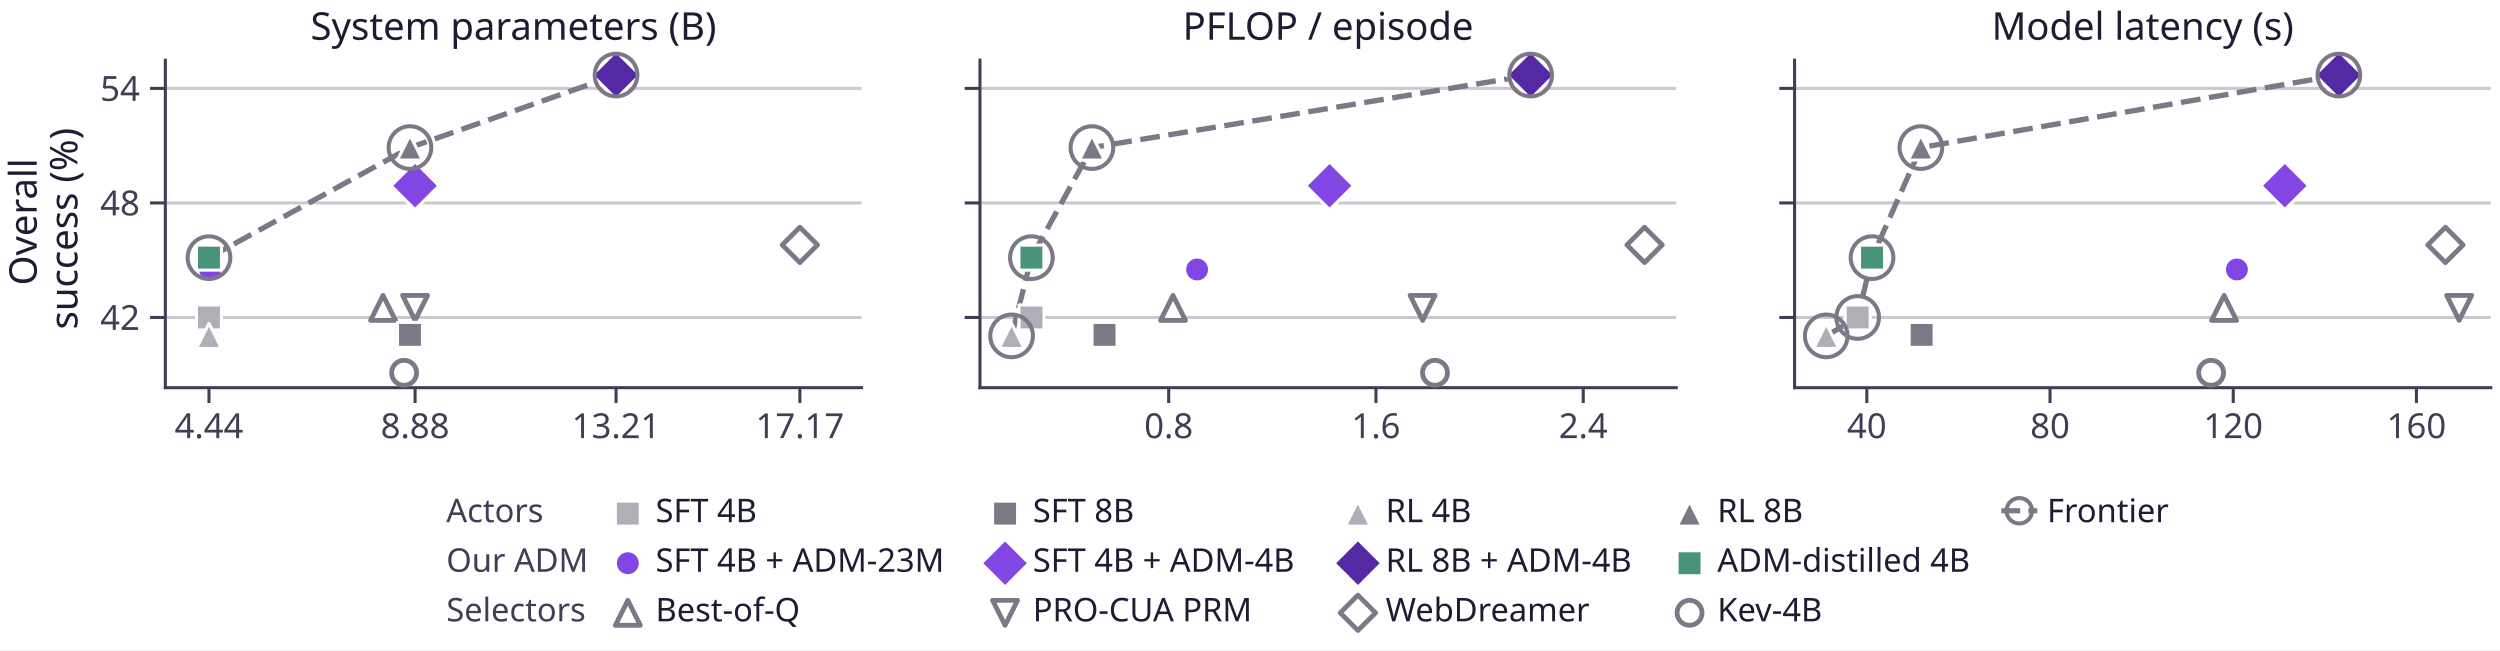
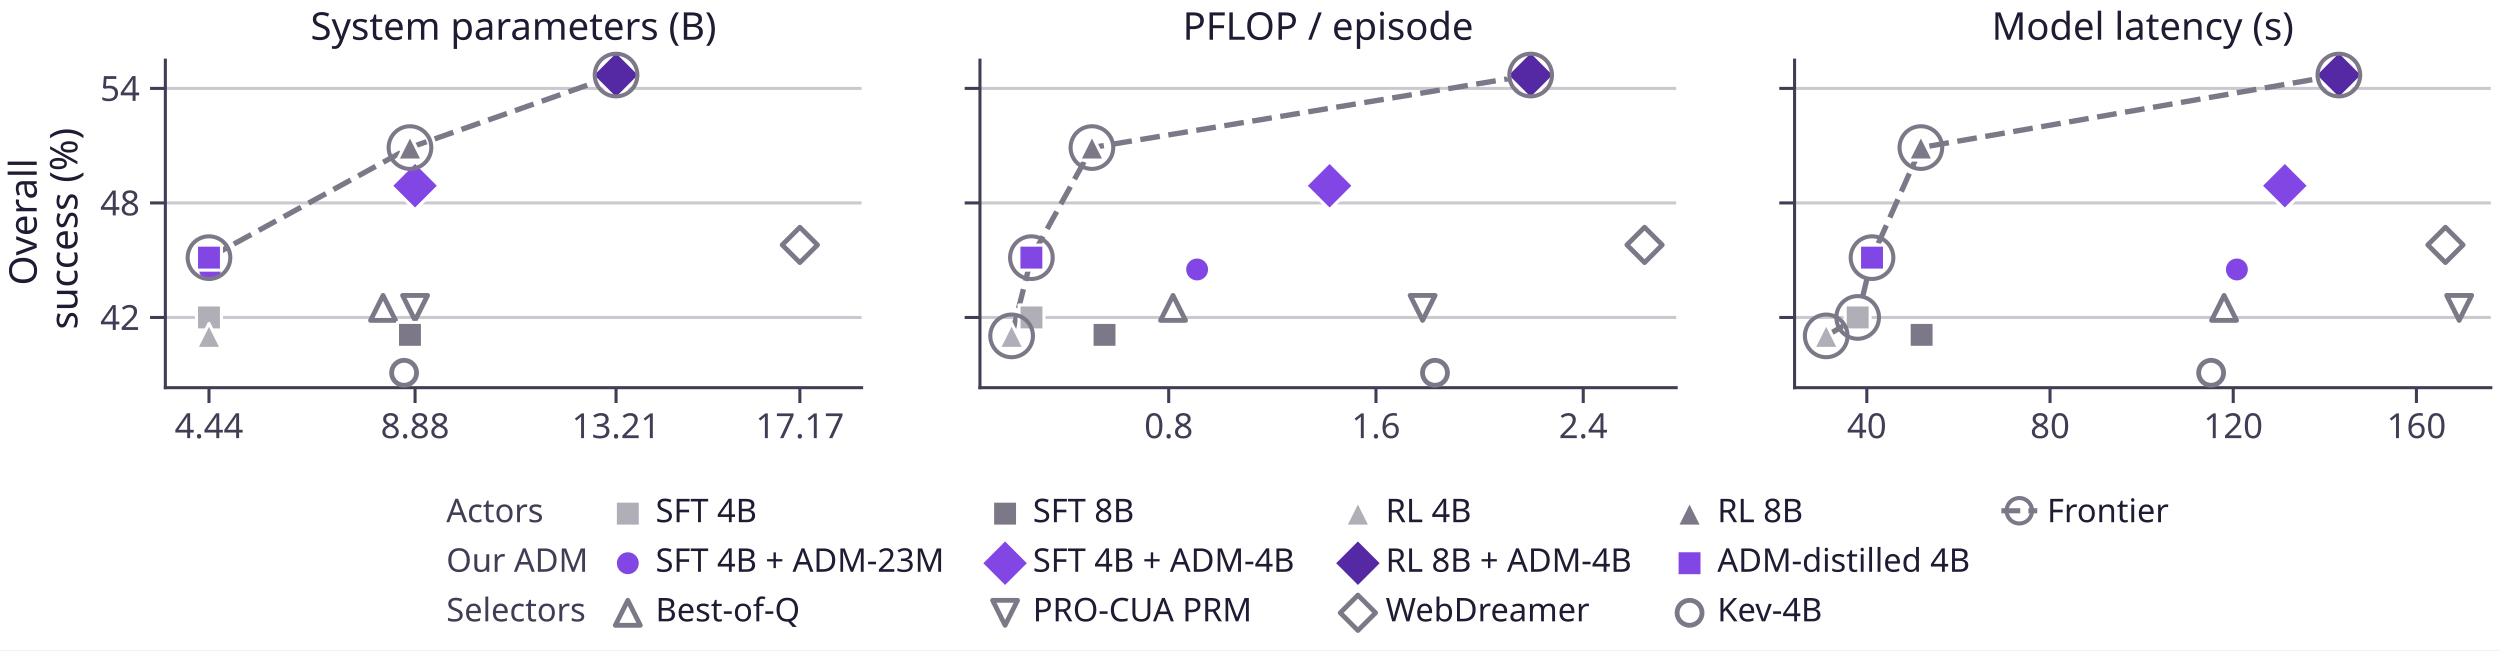
<svg xmlns="http://www.w3.org/2000/svg" xmlns:xlink="http://www.w3.org/1999/xlink" width="490.352pt" height="127.518pt" viewBox="0 0 490.352 127.518" version="1.1">
  <defs>
    <style type="text/css">*{stroke-linejoin: round; stroke-linecap: butt}</style>
  </defs>
  <g id="figure_1">
    <g id="patch_1">
      <path d="M 0 127.518 L 490.352 127.518 L 490.352 0 L 0 0 z " style="fill: #ffffff" />
    </g>
    <g id="axes_1">
      <g id="patch_2">
        <path d="M 32.432 76.04 L 168.995 76.04 L 168.995 11.8 L 32.432 11.8 z " style="fill: #ffffff" />
      </g>
      <g id="matplotlib.axis_1">
        <g id="xtick_1">
          <g id="line2d_1">
            <defs>
-               <path id="m928542aac1" d="M 0 0 L 0 3 " style="stroke: #423c54; stroke-width: 0.6" />
+               <path id="md5bf18d322" d="M 0 0 L 0 3 " style="stroke: #423c54; stroke-width: 0.6" />
            </defs>
            <g>
-               <use xlink:href="#m928542aac1" x="40.99" y="76.04" style="fill: #423c54; stroke: #423c54; stroke-width: 0.6" />
+               <use xlink:href="#md5bf18d322" x="40.99" y="76.04" style="fill: #423c54; stroke: #423c54; stroke-width: 0.6" />
            </g>
          </g>
          <g id="text_1">
            <text style="fill: #423c54; font: 6.8px 'Albert Sans'; text-anchor: middle" x="40.99" y="85.936" transform="rotate(-0 40.98975 85.936)">4.44</text>
          </g>
        </g>
        <g id="xtick_2">
          <g id="line2d_2">
            <g>
-               <use xlink:href="#m928542aac1" x="81.412" y="76.04" style="fill: #423c54; stroke: #423c54; stroke-width: 0.6" />
+               <use xlink:href="#md5bf18d322" x="81.412" y="76.04" style="fill: #423c54; stroke: #423c54; stroke-width: 0.6" />
            </g>
          </g>
          <g id="text_2">
            <text style="fill: #423c54; font: 6.8px 'Albert Sans'; text-anchor: middle" x="81.412" y="85.936" transform="rotate(-0 81.41236 85.936)">8.88</text>
          </g>
        </g>
        <g id="xtick_3">
          <g id="line2d_3">
            <g>
-               <use xlink:href="#m928542aac1" x="120.834" y="76.04" style="fill: #423c54; stroke: #423c54; stroke-width: 0.6" />
+               <use xlink:href="#md5bf18d322" x="120.834" y="76.04" style="fill: #423c54; stroke: #423c54; stroke-width: 0.6" />
            </g>
          </g>
          <g id="text_3">
            <text style="fill: #423c54; font: 6.8px 'Albert Sans'; text-anchor: middle" x="120.834" y="85.936" transform="rotate(-0 120.8335 85.936)">13.21</text>
          </g>
        </g>
        <g id="xtick_4">
          <g id="line2d_4">
            <g>
-               <use xlink:href="#m928542aac1" x="156.886" y="76.04" style="fill: #423c54; stroke: #423c54; stroke-width: 0.6" />
+               <use xlink:href="#md5bf18d322" x="156.886" y="76.04" style="fill: #423c54; stroke: #423c54; stroke-width: 0.6" />
            </g>
          </g>
          <g id="text_4">
            <text style="fill: #423c54; font: 6.8px 'Albert Sans'; text-anchor: middle" x="156.886" y="85.936" transform="rotate(-0 156.8861 85.936)">17.17</text>
          </g>
        </g>
      </g>
      <g id="matplotlib.axis_2">
        <g id="ytick_1">
          <g id="line2d_5">
-             <path d="M 32.432 62.264 L 168.995 62.264 " clip-path="url(#p74db7b17bf)" style="fill: none; stroke: #cbc9cf; stroke-width: 0.6; stroke-linecap: square" />
+             <path d="M 32.432 62.264 L 168.995 62.264 " clip-path="url(#pd1e712910f)" style="fill: none; stroke: #cbc9cf; stroke-width: 0.6; stroke-linecap: square" />
          </g>
          <g id="line2d_6">
            <defs>
-               <path id="m9d2a1cdf5e" d="M 0 0 L -3 0 " style="stroke: #423c54; stroke-width: 0.6" />
+               <path id="m0434d9578d" d="M 0 0 L -3 0 " style="stroke: #423c54; stroke-width: 0.6" />
            </defs>
            <g>
-               <use xlink:href="#m9d2a1cdf5e" x="32.432" y="62.264" style="fill: #423c54; stroke: #423c54; stroke-width: 0.6" />
+               <use xlink:href="#m0434d9578d" x="32.432" y="62.264" style="fill: #423c54; stroke: #423c54; stroke-width: 0.6" />
            </g>
          </g>
          <g id="text_5">
            <text style="fill: #423c54; font: 6.8px 'Albert Sans'; text-anchor: end" x="27.432" y="64.712" transform="rotate(-0 27.43181 64.71159)">42</text>
          </g>
        </g>
        <g id="ytick_2">
          <g id="line2d_7">
-             <path d="M 32.432 39.802 L 168.995 39.802 " clip-path="url(#p74db7b17bf)" style="fill: none; stroke: #cbc9cf; stroke-width: 0.6; stroke-linecap: square" />
+             <path d="M 32.432 39.802 L 168.995 39.802 " clip-path="url(#pd1e712910f)" style="fill: none; stroke: #cbc9cf; stroke-width: 0.6; stroke-linecap: square" />
          </g>
          <g id="line2d_8">
            <g>
-               <use xlink:href="#m9d2a1cdf5e" x="32.432" y="39.802" style="fill: #423c54; stroke: #423c54; stroke-width: 0.6" />
+               <use xlink:href="#m0434d9578d" x="32.432" y="39.802" style="fill: #423c54; stroke: #423c54; stroke-width: 0.6" />
            </g>
          </g>
          <g id="text_6">
            <text style="fill: #423c54; font: 6.8px 'Albert Sans'; text-anchor: end" x="27.432" y="42.25" transform="rotate(-0 27.43181 42.25005)">48</text>
          </g>
        </g>
        <g id="ytick_3">
          <g id="line2d_9">
-             <path d="M 32.432 17.341 L 168.995 17.341 " clip-path="url(#p74db7b17bf)" style="fill: none; stroke: #cbc9cf; stroke-width: 0.6; stroke-linecap: square" />
+             <path d="M 32.432 17.341 L 168.995 17.341 " clip-path="url(#pd1e712910f)" style="fill: none; stroke: #cbc9cf; stroke-width: 0.6; stroke-linecap: square" />
          </g>
          <g id="line2d_10">
            <g>
-               <use xlink:href="#m9d2a1cdf5e" x="32.432" y="17.341" style="fill: #423c54; stroke: #423c54; stroke-width: 0.6" />
+               <use xlink:href="#m0434d9578d" x="32.432" y="17.341" style="fill: #423c54; stroke: #423c54; stroke-width: 0.6" />
            </g>
          </g>
          <g id="text_7">
            <text style="fill: #423c54; font: 6.8px 'Albert Sans'; text-anchor: end" x="27.432" y="19.789" transform="rotate(-0 27.43181 19.78851)">54</text>
          </g>
        </g>
        <g id="text_8">
          <text style="fill: #211a33; font: 7.5px 'Albert Sans'" transform="translate(7.2 55.97977) rotate(-90)">Overall</text>
          <text style="fill: #211a33; font: 7.5px 'Albert Sans'" transform="translate(15.18 64.61238) rotate(-90)">success (%)</text>
        </g>
      </g>
      <g id="line2d_11">
-         <path d="M 40.99 50.534 L 80.411 28.946 L 120.834 14.72 " clip-path="url(#p74db7b17bf)" style="fill: none; stroke-dasharray: 3.885,1.68; stroke-dashoffset: 0; stroke: #7c7887; stroke-width: 1.05" />
+         <path d="M 40.99 50.534 L 80.411 28.946 L 120.834 14.72 " clip-path="url(#pd1e712910f)" style="fill: none; stroke-dasharray: 3.885,1.68; stroke-dashoffset: 0; stroke: #7c7887; stroke-width: 1.05" />
      </g>
      <g id="patch_3">
        <path d="M 32.432 76.04 L 32.432 11.8 " style="fill: none; stroke: #423c54; stroke-width: 0.6; stroke-linejoin: miter; stroke-linecap: square" />
      </g>
      <g id="patch_4">
        <path d="M 32.432 76.04 L 168.995 76.04 " style="fill: none; stroke: #423c54; stroke-width: 0.6; stroke-linejoin: miter; stroke-linecap: square" />
      </g>
      <g id="PathCollection_1">
        <defs>
-           <path id="m65014ac4b6" d="M -0 4.69 L 4.69 0 L 0 -4.69 L -4.69 -0 z " style="stroke: #ffffff; stroke-width: 0.6" />
-         </defs>
-         <g>
-           <use xlink:href="#m65014ac4b6" x="81.412" y="36.433" style="fill: #8246e5; stroke: #ffffff; stroke-width: 0.6" />
+           <path id="me57ef5d316" d="M -0 4.69 L 4.69 0 L 0 -4.69 L -4.69 -0 z " style="stroke: #ffffff; stroke-width: 0.6" />
+         </defs>
+         <g>
+           <use xlink:href="#me57ef5d316" x="81.412" y="36.433" style="fill: #8246e5; stroke: #ffffff; stroke-width: 0.6" />
        </g>
      </g>
      <g id="PathCollection_2">
        <defs>
-           <path id="m3b361c9c0b" d="M 0 2.449 C 0.65 2.449 1.273 2.191 1.732 1.732 C 2.191 1.273 2.449 0.65 2.449 0 C 2.449 -0.65 2.191 -1.273 1.732 -1.732 C 1.273 -2.191 0.65 -2.449 0 -2.449 C -0.65 -2.449 -1.273 -2.191 -1.732 -1.732 C -2.191 -1.273 -2.449 -0.65 -2.449 0 C -2.449 0.65 -2.191 1.273 -1.732 1.732 C -1.273 2.191 -0.65 2.449 0 2.449 z " style="stroke: #ffffff; stroke-width: 0.6" />
-         </defs>
-         <g>
-           <use xlink:href="#m3b361c9c0b" x="41.196" y="52.855" style="fill: #8246e5; stroke: #ffffff; stroke-width: 0.6" />
+           <path id="m38859c17a8" d="M 0 2.449 C 0.65 2.449 1.273 2.191 1.732 1.732 C 2.191 1.273 2.449 0.65 2.449 0 C 2.449 -0.65 2.191 -1.273 1.732 -1.732 C 1.273 -2.191 0.65 -2.449 0 -2.449 C -0.65 -2.449 -1.273 -2.191 -1.732 -1.732 C -2.191 -1.273 -2.449 -0.65 -2.449 0 C -2.449 0.65 -2.191 1.273 -1.732 1.732 C -1.273 2.191 -0.65 2.449 0 2.449 z " style="stroke: #ffffff; stroke-width: 0.6" />
+         </defs>
+         <g>
+           <use xlink:href="#m38859c17a8" x="41.196" y="52.855" style="fill: #8246e5; stroke: #ffffff; stroke-width: 0.6" />
        </g>
      </g>
      <g id="PathCollection_3">
        <defs>
-           <path id="m53e65b1870" d="M -2.449 2.449 L 2.449 2.449 L 2.449 -2.449 L -2.449 -2.449 z " style="stroke: #ffffff; stroke-width: 0.6" />
-         </defs>
-         <g>
-           <use xlink:href="#m53e65b1870" x="40.99" y="50.534" style="fill: #489379; stroke: #ffffff; stroke-width: 0.6" />
+           <path id="mc8974c760f" d="M -2.449 2.449 L 2.449 2.449 L 2.449 -2.449 L -2.449 -2.449 z " style="stroke: #ffffff; stroke-width: 0.6" />
+         </defs>
+         <g>
+           <use xlink:href="#mc8974c760f" x="40.99" y="50.534" style="fill: #8246e5; stroke: #ffffff; stroke-width: 0.6" />
        </g>
      </g>
      <g id="PathCollection_4">
        <defs>
-           <path id="md2563efdf8" d="M -0 4.69 L 4.69 0 L 0 -4.69 L -4.69 -0 z " style="stroke: #ffffff; stroke-width: 0.6" />
-         </defs>
-         <g>
-           <use xlink:href="#md2563efdf8" x="120.834" y="14.72" style="fill: #5429a3; stroke: #ffffff; stroke-width: 0.6" />
+           <path id="m177e549bee" d="M -0 4.69 L 4.69 0 L 0 -4.69 L -4.69 -0 z " style="stroke: #ffffff; stroke-width: 0.6" />
+         </defs>
+         <g>
+           <use xlink:href="#m177e549bee" x="120.834" y="14.72" style="fill: #5429a3; stroke: #ffffff; stroke-width: 0.6" />
        </g>
      </g>
      <g id="PathCollection_5">
        <defs>
-           <path id="mfe59304e48" d="M 0 -2.449 L -2.449 2.449 L 2.449 2.449 z " style="stroke: #7c7887; stroke-width: 0.95" />
-         </defs>
-         <g>
-           <use xlink:href="#mfe59304e48" x="75.13" y="60.392" style="fill: #ffffff; stroke: #7c7887; stroke-width: 0.95" />
+           <path id="m6c481ef2e9" d="M 0 -2.449 L -2.449 2.449 L 2.449 2.449 z " style="stroke: #7c7887; stroke-width: 0.95" />
+         </defs>
+         <g>
+           <use xlink:href="#m6c481ef2e9" x="75.13" y="60.392" style="fill: #ffffff; stroke: #7c7887; stroke-width: 0.95" />
        </g>
      </g>
      <g id="PathCollection_6">
        <defs>
-           <path id="mb2ff7392e4" d="M -0 2.449 L 2.449 -2.449 L -2.449 -2.449 z " style="stroke: #7c7887; stroke-width: 0.95" />
-         </defs>
-         <g>
-           <use xlink:href="#mb2ff7392e4" x="81.412" y="60.392" style="fill: #ffffff; stroke: #7c7887; stroke-width: 0.95" />
+           <path id="md0a73ddf36" d="M -0 2.449 L 2.449 -2.449 L -2.449 -2.449 z " style="stroke: #7c7887; stroke-width: 0.95" />
+         </defs>
+         <g>
+           <use xlink:href="#md0a73ddf36" x="81.412" y="60.392" style="fill: #ffffff; stroke: #7c7887; stroke-width: 0.95" />
        </g>
      </g>
      <g id="PathCollection_7">
        <defs>
-           <path id="mf06d7ea38a" d="M -0 3.464 L 3.464 0 L 0 -3.464 L -3.464 -0 z " style="stroke: #7c7887; stroke-width: 0.95" />
-         </defs>
-         <g>
-           <use xlink:href="#mf06d7ea38a" x="156.886" y="48.038" style="fill: #ffffff; stroke: #7c7887; stroke-width: 0.95" />
+           <path id="md32d4e6827" d="M -0 3.464 L 3.464 0 L 0 -3.464 L -3.464 -0 z " style="stroke: #7c7887; stroke-width: 0.95" />
+         </defs>
+         <g>
+           <use xlink:href="#md32d4e6827" x="156.886" y="48.038" style="fill: #ffffff; stroke: #7c7887; stroke-width: 0.95" />
        </g>
      </g>
      <g id="PathCollection_8">
        <defs>
-           <path id="m8702c691e4" d="M 0 2.449 C 0.65 2.449 1.273 2.191 1.732 1.732 C 2.191 1.273 2.449 0.65 2.449 0 C 2.449 -0.65 2.191 -1.273 1.732 -1.732 C 1.273 -2.191 0.65 -2.449 0 -2.449 C -0.65 -2.449 -1.273 -2.191 -1.732 -1.732 C -2.191 -1.273 -2.449 -0.65 -2.449 0 C -2.449 0.65 -2.191 1.273 -1.732 1.732 C -1.273 2.191 -0.65 2.449 0 2.449 z " style="stroke: #7c7887; stroke-width: 0.95" />
-         </defs>
-         <g>
-           <use xlink:href="#m8702c691e4" x="79.26" y="73.12" style="fill: #ffffff; stroke: #7c7887; stroke-width: 0.95" />
+           <path id="m2a1dd897ef" d="M 0 2.449 C 0.65 2.449 1.273 2.191 1.732 1.732 C 2.191 1.273 2.449 0.65 2.449 0 C 2.449 -0.65 2.191 -1.273 1.732 -1.732 C 1.273 -2.191 0.65 -2.449 0 -2.449 C -0.65 -2.449 -1.273 -2.191 -1.732 -1.732 C -2.191 -1.273 -2.449 -0.65 -2.449 0 C -2.449 0.65 -2.191 1.273 -1.732 1.732 C -1.273 2.191 -0.65 2.449 0 2.449 z " style="stroke: #7c7887; stroke-width: 0.95" />
+         </defs>
+         <g>
+           <use xlink:href="#m2a1dd897ef" x="79.26" y="73.12" style="fill: #ffffff; stroke: #7c7887; stroke-width: 0.95" />
        </g>
      </g>
      <g id="text_9">
        <text style="fill: #211a33; font: 7.5px 'Albert Sans'; text-anchor: middle" x="100.713" y="7.8" transform="rotate(-0 100.7133 7.8)">System parameters (B)</text>
      </g>
      <g id="PathCollection_9">
        <defs>
-           <path id="m2847cca1a9" d="M -2.449 2.449 L 2.449 2.449 L 2.449 -2.449 L -2.449 -2.449 z " style="stroke: #ffffff; stroke-width: 0.6" />
-         </defs>
-         <g>
-           <use xlink:href="#m2847cca1a9" x="40.99" y="62.264" style="fill: #b0aeb7; stroke: #ffffff; stroke-width: 0.6" />
+           <path id="me1c7a374a6" d="M -2.449 2.449 L 2.449 2.449 L 2.449 -2.449 L -2.449 -2.449 z " style="stroke: #ffffff; stroke-width: 0.6" />
+         </defs>
+         <g>
+           <use xlink:href="#me1c7a374a6" x="40.99" y="62.264" style="fill: #b0aeb7; stroke: #ffffff; stroke-width: 0.6" />
        </g>
      </g>
      <g id="PathCollection_10">
        <defs>
-           <path id="md6ef9229b9" d="M -2.449 2.449 L 2.449 2.449 L 2.449 -2.449 L -2.449 -2.449 z " style="stroke: #ffffff; stroke-width: 0.6" />
-         </defs>
-         <g>
-           <use xlink:href="#md6ef9229b9" x="80.411" y="65.683" style="fill: #7c7887; stroke: #ffffff; stroke-width: 0.6" />
+           <path id="m2caee67318" d="M -2.449 2.449 L 2.449 2.449 L 2.449 -2.449 L -2.449 -2.449 z " style="stroke: #ffffff; stroke-width: 0.6" />
+         </defs>
+         <g>
+           <use xlink:href="#m2caee67318" x="80.411" y="65.683" style="fill: #7c7887; stroke: #ffffff; stroke-width: 0.6" />
        </g>
      </g>
      <g id="PathCollection_11">
        <defs>
-           <path id="m49afc0ace5" d="M 0 -2.449 L -2.449 2.449 L 2.449 2.449 z " style="stroke: #ffffff; stroke-width: 0.6" />
-         </defs>
-         <g>
-           <use xlink:href="#m49afc0ace5" x="40.99" y="65.882" style="fill: #b0aeb7; stroke: #ffffff; stroke-width: 0.6" />
+           <path id="mb9276cc425" d="M 0 -2.449 L -2.449 2.449 L 2.449 2.449 z " style="stroke: #ffffff; stroke-width: 0.6" />
+         </defs>
+         <g>
+           <use xlink:href="#mb9276cc425" x="40.99" y="65.882" style="fill: #b0aeb7; stroke: #ffffff; stroke-width: 0.6" />
        </g>
      </g>
      <g id="PathCollection_12">
        <defs>
-           <path id="mcc93c7c500" d="M 0 -2.449 L -2.449 2.449 L 2.449 2.449 z " style="stroke: #ffffff; stroke-width: 0.6" />
-         </defs>
-         <g>
-           <use xlink:href="#mcc93c7c500" x="80.411" y="28.946" style="fill: #7c7887; stroke: #ffffff; stroke-width: 0.6" />
+           <path id="m2e287e213b" d="M 0 -2.449 L -2.449 2.449 L 2.449 2.449 z " style="stroke: #ffffff; stroke-width: 0.6" />
+         </defs>
+         <g>
+           <use xlink:href="#m2e287e213b" x="80.411" y="28.946" style="fill: #7c7887; stroke: #ffffff; stroke-width: 0.6" />
        </g>
      </g>
      <g id="PathCollection_13">
        <defs>
-           <path id="C0_0_5c04ca9cd9" d="M 0 4.183 C 1.109 4.183 2.174 3.743 2.958 2.958 C 3.743 2.174 4.183 1.109 4.183 -0 C 4.183 -1.109 3.743 -2.174 2.958 -2.958 C 2.174 -3.743 1.109 -4.183 0 -4.183 C -1.109 -4.183 -2.174 -3.743 -2.958 -2.958 C -3.743 -2.174 -4.183 -1.109 -4.183 0 C -4.183 1.109 -3.743 2.174 -2.958 2.958 C -2.174 3.743 -1.109 4.183 0 4.183 z " />
-         </defs>
-         <use xlink:href="#C0_0_5c04ca9cd9" x="40.99" y="50.534" style="fill: none; stroke: #7c7887; stroke-width: 0.8" />
-         <use xlink:href="#C0_0_5c04ca9cd9" x="80.411" y="28.946" style="fill: none; stroke: #7c7887; stroke-width: 0.8" />
-         <use xlink:href="#C0_0_5c04ca9cd9" x="120.834" y="14.72" style="fill: none; stroke: #7c7887; stroke-width: 0.8" />
+           <path id="C0_0_47762784ed" d="M 0 4.183 C 1.109 4.183 2.174 3.743 2.958 2.958 C 3.743 2.174 4.183 1.109 4.183 -0 C 4.183 -1.109 3.743 -2.174 2.958 -2.958 C 2.174 -3.743 1.109 -4.183 0 -4.183 C -1.109 -4.183 -2.174 -3.743 -2.958 -2.958 C -3.743 -2.174 -4.183 -1.109 -4.183 0 C -4.183 1.109 -3.743 2.174 -2.958 2.958 C -2.174 3.743 -1.109 4.183 0 4.183 z " />
+         </defs>
+         <use xlink:href="#C0_0_47762784ed" x="40.99" y="50.534" style="fill: none; stroke: #7c7887; stroke-width: 0.8" />
+         <use xlink:href="#C0_0_47762784ed" x="80.411" y="28.946" style="fill: none; stroke: #7c7887; stroke-width: 0.8" />
+         <use xlink:href="#C0_0_47762784ed" x="120.834" y="14.72" style="fill: none; stroke: #7c7887; stroke-width: 0.8" />
      </g>
    </g>
    <g id="axes_2">
      <g id="patch_5">
        <path d="M 192.21 76.04 L 328.773 76.04 L 328.773 11.8 L 192.21 11.8 z " style="fill: #ffffff" />
      </g>
      <g id="matplotlib.axis_3">
        <g id="xtick_5">
          <g id="line2d_12">
            <g>
-               <use xlink:href="#m928542aac1" x="229.23" y="76.04" style="fill: #423c54; stroke: #423c54; stroke-width: 0.6" />
+               <use xlink:href="#md5bf18d322" x="229.23" y="76.04" style="fill: #423c54; stroke: #423c54; stroke-width: 0.6" />
            </g>
          </g>
          <g id="text_10">
            <text style="fill: #423c54; font: 6.8px 'Albert Sans'; text-anchor: middle" x="229.23" y="85.936" transform="rotate(-0 229.2303 85.936)">0.8</text>
          </g>
        </g>
        <g id="xtick_6">
          <g id="line2d_13">
            <g>
-               <use xlink:href="#m928542aac1" x="269.885" y="76.04" style="fill: #423c54; stroke: #423c54; stroke-width: 0.6" />
+               <use xlink:href="#md5bf18d322" x="269.885" y="76.04" style="fill: #423c54; stroke: #423c54; stroke-width: 0.6" />
            </g>
          </g>
          <g id="text_11">
            <text style="fill: #423c54; font: 6.8px 'Albert Sans'; text-anchor: middle" x="269.885" y="85.936" transform="rotate(-0 269.8847 85.936)">1.6</text>
          </g>
        </g>
        <g id="xtick_7">
          <g id="line2d_14">
            <g>
-               <use xlink:href="#m928542aac1" x="310.539" y="76.04" style="fill: #423c54; stroke: #423c54; stroke-width: 0.6" />
+               <use xlink:href="#md5bf18d322" x="310.539" y="76.04" style="fill: #423c54; stroke: #423c54; stroke-width: 0.6" />
            </g>
          </g>
          <g id="text_12">
            <text style="fill: #423c54; font: 6.8px 'Albert Sans'; text-anchor: middle" x="310.539" y="85.936" transform="rotate(-0 310.5389 85.936)">2.4</text>
          </g>
        </g>
      </g>
      <g id="matplotlib.axis_4">
        <g id="ytick_4">
          <g id="line2d_15">
-             <path d="M 192.21 62.264 L 328.773 62.264 " clip-path="url(#p005fd44aba)" style="fill: none; stroke: #cbc9cf; stroke-width: 0.6; stroke-linecap: square" />
+             <path d="M 192.21 62.264 L 328.773 62.264 " clip-path="url(#paf8f946bd3)" style="fill: none; stroke: #cbc9cf; stroke-width: 0.6; stroke-linecap: square" />
          </g>
          <g id="line2d_16">
            <g>
-               <use xlink:href="#m9d2a1cdf5e" x="192.21" y="62.264" style="fill: #423c54; stroke: #423c54; stroke-width: 0.6" />
+               <use xlink:href="#m0434d9578d" x="192.21" y="62.264" style="fill: #423c54; stroke: #423c54; stroke-width: 0.6" />
            </g>
          </g>
        </g>
        <g id="ytick_5">
          <g id="line2d_17">
-             <path d="M 192.21 39.802 L 328.773 39.802 " clip-path="url(#p005fd44aba)" style="fill: none; stroke: #cbc9cf; stroke-width: 0.6; stroke-linecap: square" />
+             <path d="M 192.21 39.802 L 328.773 39.802 " clip-path="url(#paf8f946bd3)" style="fill: none; stroke: #cbc9cf; stroke-width: 0.6; stroke-linecap: square" />
          </g>
          <g id="line2d_18">
            <g>
-               <use xlink:href="#m9d2a1cdf5e" x="192.21" y="39.802" style="fill: #423c54; stroke: #423c54; stroke-width: 0.6" />
+               <use xlink:href="#m0434d9578d" x="192.21" y="39.802" style="fill: #423c54; stroke: #423c54; stroke-width: 0.6" />
            </g>
          </g>
        </g>
        <g id="ytick_6">
          <g id="line2d_19">
-             <path d="M 192.21 17.341 L 328.773 17.341 " clip-path="url(#p005fd44aba)" style="fill: none; stroke: #cbc9cf; stroke-width: 0.6; stroke-linecap: square" />
+             <path d="M 192.21 17.341 L 328.773 17.341 " clip-path="url(#paf8f946bd3)" style="fill: none; stroke: #cbc9cf; stroke-width: 0.6; stroke-linecap: square" />
          </g>
          <g id="line2d_20">
            <g>
-               <use xlink:href="#m9d2a1cdf5e" x="192.21" y="17.341" style="fill: #423c54; stroke: #423c54; stroke-width: 0.6" />
+               <use xlink:href="#m0434d9578d" x="192.21" y="17.341" style="fill: #423c54; stroke: #423c54; stroke-width: 0.6" />
            </g>
          </g>
        </g>
      </g>
      <g id="line2d_21">
-         <path d="M 198.418 65.882 L 202.297 50.534 L 214.171 28.946 L 300.223 14.72 " clip-path="url(#p005fd44aba)" style="fill: none; stroke-dasharray: 3.885,1.68; stroke-dashoffset: 0; stroke: #7c7887; stroke-width: 1.05" />
+         <path d="M 198.418 65.882 L 202.297 50.534 L 214.171 28.946 L 300.223 14.72 " clip-path="url(#paf8f946bd3)" style="fill: none; stroke-dasharray: 3.885,1.68; stroke-dashoffset: 0; stroke: #7c7887; stroke-width: 1.05" />
      </g>
      <g id="patch_6">
        <path d="M 192.21 76.04 L 192.21 11.8 " style="fill: none; stroke: #423c54; stroke-width: 0.6; stroke-linejoin: miter; stroke-linecap: square" />
      </g>
      <g id="patch_7">
        <path d="M 192.21 76.04 L 328.773 76.04 " style="fill: none; stroke: #423c54; stroke-width: 0.6; stroke-linejoin: miter; stroke-linecap: square" />
      </g>
      <g id="PathCollection_14">
        <g>
-           <use xlink:href="#m65014ac4b6" x="260.788" y="36.433" style="fill: #8246e5; stroke: #ffffff; stroke-width: 0.6" />
+           <use xlink:href="#me57ef5d316" x="260.788" y="36.433" style="fill: #8246e5; stroke: #ffffff; stroke-width: 0.6" />
        </g>
      </g>
      <g id="PathCollection_15">
        <g>
-           <use xlink:href="#m3b361c9c0b" x="234.803" y="52.855" style="fill: #8246e5; stroke: #ffffff; stroke-width: 0.6" />
+           <use xlink:href="#m38859c17a8" x="234.803" y="52.855" style="fill: #8246e5; stroke: #ffffff; stroke-width: 0.6" />
        </g>
      </g>
      <g id="PathCollection_16">
        <g>
-           <use xlink:href="#m53e65b1870" x="202.297" y="50.534" style="fill: #489379; stroke: #ffffff; stroke-width: 0.6" />
+           <use xlink:href="#mc8974c760f" x="202.297" y="50.534" style="fill: #8246e5; stroke: #ffffff; stroke-width: 0.6" />
        </g>
      </g>
      <g id="PathCollection_17">
        <g>
-           <use xlink:href="#md2563efdf8" x="300.223" y="14.72" style="fill: #5429a3; stroke: #ffffff; stroke-width: 0.6" />
+           <use xlink:href="#m177e549bee" x="300.223" y="14.72" style="fill: #5429a3; stroke: #ffffff; stroke-width: 0.6" />
        </g>
      </g>
      <g id="PathCollection_18">
        <g>
-           <use xlink:href="#mfe59304e48" x="230.077" y="60.392" style="fill: #ffffff; stroke: #7c7887; stroke-width: 0.95" />
+           <use xlink:href="#m6c481ef2e9" x="230.077" y="60.392" style="fill: #ffffff; stroke: #7c7887; stroke-width: 0.95" />
        </g>
      </g>
      <g id="PathCollection_19">
        <g>
-           <use xlink:href="#mb2ff7392e4" x="279.032" y="60.392" style="fill: #ffffff; stroke: #7c7887; stroke-width: 0.95" />
+           <use xlink:href="#md0a73ddf36" x="279.032" y="60.392" style="fill: #ffffff; stroke: #7c7887; stroke-width: 0.95" />
        </g>
      </g>
      <g id="PathCollection_20">
        <g>
-           <use xlink:href="#mf06d7ea38a" x="322.566" y="48.038" style="fill: #ffffff; stroke: #7c7887; stroke-width: 0.95" />
+           <use xlink:href="#md32d4e6827" x="322.566" y="48.038" style="fill: #ffffff; stroke: #7c7887; stroke-width: 0.95" />
        </g>
      </g>
      <g id="PathCollection_21">
        <g>
-           <use xlink:href="#m8702c691e4" x="281.459" y="73.12" style="fill: #ffffff; stroke: #7c7887; stroke-width: 0.95" />
+           <use xlink:href="#m2a1dd897ef" x="281.459" y="73.12" style="fill: #ffffff; stroke: #7c7887; stroke-width: 0.95" />
        </g>
      </g>
      <g id="text_13">
        <text style="fill: #211a33; font: 7.5px 'Albert Sans'; text-anchor: middle" x="260.492" y="7.8" transform="rotate(-0 260.4918 7.8)">PFLOP / episode</text>
      </g>
      <g id="PathCollection_22">
        <g>
-           <use xlink:href="#m2847cca1a9" x="202.314" y="62.264" style="fill: #b0aeb7; stroke: #ffffff; stroke-width: 0.6" />
+           <use xlink:href="#me1c7a374a6" x="202.314" y="62.264" style="fill: #b0aeb7; stroke: #ffffff; stroke-width: 0.6" />
        </g>
      </g>
      <g id="PathCollection_23">
        <g>
-           <use xlink:href="#md6ef9229b9" x="216.644" y="65.683" style="fill: #7c7887; stroke: #ffffff; stroke-width: 0.6" />
+           <use xlink:href="#m2caee67318" x="216.644" y="65.683" style="fill: #7c7887; stroke: #ffffff; stroke-width: 0.6" />
        </g>
      </g>
      <g id="PathCollection_24">
        <g>
-           <use xlink:href="#m49afc0ace5" x="198.418" y="65.882" style="fill: #b0aeb7; stroke: #ffffff; stroke-width: 0.6" />
+           <use xlink:href="#mb9276cc425" x="198.418" y="65.882" style="fill: #b0aeb7; stroke: #ffffff; stroke-width: 0.6" />
        </g>
      </g>
      <g id="PathCollection_25">
        <g>
-           <use xlink:href="#mcc93c7c500" x="214.171" y="28.946" style="fill: #7c7887; stroke: #ffffff; stroke-width: 0.6" />
+           <use xlink:href="#m2e287e213b" x="214.171" y="28.946" style="fill: #7c7887; stroke: #ffffff; stroke-width: 0.6" />
        </g>
      </g>
      <g id="PathCollection_26">
        <defs>
-           <path id="C1_0_67dad78b72" d="M 0 4.183 C 1.109 4.183 2.174 3.743 2.958 2.958 C 3.743 2.174 4.183 1.109 4.183 -0 C 4.183 -1.109 3.743 -2.174 2.958 -2.958 C 2.174 -3.743 1.109 -4.183 0 -4.183 C -1.109 -4.183 -2.174 -3.743 -2.958 -2.958 C -3.743 -2.174 -4.183 -1.109 -4.183 0 C -4.183 1.109 -3.743 2.174 -2.958 2.958 C -2.174 3.743 -1.109 4.183 0 4.183 z " />
-         </defs>
-         <use xlink:href="#C1_0_67dad78b72" x="198.418" y="65.882" style="fill: none; stroke: #7c7887; stroke-width: 0.8" />
-         <use xlink:href="#C1_0_67dad78b72" x="202.297" y="50.534" style="fill: none; stroke: #7c7887; stroke-width: 0.8" />
-         <use xlink:href="#C1_0_67dad78b72" x="214.171" y="28.946" style="fill: none; stroke: #7c7887; stroke-width: 0.8" />
-         <use xlink:href="#C1_0_67dad78b72" x="300.223" y="14.72" style="fill: none; stroke: #7c7887; stroke-width: 0.8" />
+           <path id="C1_0_5710af988b" d="M 0 4.183 C 1.109 4.183 2.174 3.743 2.958 2.958 C 3.743 2.174 4.183 1.109 4.183 -0 C 4.183 -1.109 3.743 -2.174 2.958 -2.958 C 2.174 -3.743 1.109 -4.183 0 -4.183 C -1.109 -4.183 -2.174 -3.743 -2.958 -2.958 C -3.743 -2.174 -4.183 -1.109 -4.183 0 C -4.183 1.109 -3.743 2.174 -2.958 2.958 C -2.174 3.743 -1.109 4.183 0 4.183 z " />
+         </defs>
+         <use xlink:href="#C1_0_5710af988b" x="198.418" y="65.882" style="fill: none; stroke: #7c7887; stroke-width: 0.8" />
+         <use xlink:href="#C1_0_5710af988b" x="202.297" y="50.534" style="fill: none; stroke: #7c7887; stroke-width: 0.8" />
+         <use xlink:href="#C1_0_5710af988b" x="214.171" y="28.946" style="fill: none; stroke: #7c7887; stroke-width: 0.8" />
+         <use xlink:href="#C1_0_5710af988b" x="300.223" y="14.72" style="fill: none; stroke: #7c7887; stroke-width: 0.8" />
      </g>
    </g>
    <g id="axes_3">
      <g id="patch_8">
        <path d="M 351.989 76.04 L 488.552 76.04 L 488.552 11.8 L 351.989 11.8 z " style="fill: #ffffff" />
      </g>
      <g id="matplotlib.axis_5">
        <g id="xtick_8">
          <g id="line2d_22">
            <g>
-               <use xlink:href="#m928542aac1" x="366.161" y="76.04" style="fill: #423c54; stroke: #423c54; stroke-width: 0.6" />
+               <use xlink:href="#md5bf18d322" x="366.161" y="76.04" style="fill: #423c54; stroke: #423c54; stroke-width: 0.6" />
            </g>
          </g>
          <g id="text_14">
            <text style="fill: #423c54; font: 6.8px 'Albert Sans'; text-anchor: middle" x="366.161" y="85.936" transform="rotate(-0 366.1615 85.936)">40</text>
          </g>
        </g>
        <g id="xtick_9">
          <g id="line2d_23">
            <g>
-               <use xlink:href="#m928542aac1" x="402.094" y="76.04" style="fill: #423c54; stroke: #423c54; stroke-width: 0.6" />
+               <use xlink:href="#md5bf18d322" x="402.094" y="76.04" style="fill: #423c54; stroke: #423c54; stroke-width: 0.6" />
            </g>
          </g>
          <g id="text_15">
            <text style="fill: #423c54; font: 6.8px 'Albert Sans'; text-anchor: middle" x="402.094" y="85.936" transform="rotate(-0 402.0943 85.936)">80</text>
          </g>
        </g>
        <g id="xtick_10">
          <g id="line2d_24">
            <g>
-               <use xlink:href="#m928542aac1" x="438.027" y="76.04" style="fill: #423c54; stroke: #423c54; stroke-width: 0.6" />
+               <use xlink:href="#md5bf18d322" x="438.027" y="76.04" style="fill: #423c54; stroke: #423c54; stroke-width: 0.6" />
            </g>
          </g>
          <g id="text_16">
            <text style="fill: #423c54; font: 6.8px 'Albert Sans'; text-anchor: middle" x="438.027" y="85.936" transform="rotate(-0 438.0272 85.936)">120</text>
          </g>
        </g>
        <g id="xtick_11">
          <g id="line2d_25">
            <g>
-               <use xlink:href="#m928542aac1" x="473.96" y="76.04" style="fill: #423c54; stroke: #423c54; stroke-width: 0.6" />
+               <use xlink:href="#md5bf18d322" x="473.96" y="76.04" style="fill: #423c54; stroke: #423c54; stroke-width: 0.6" />
            </g>
          </g>
          <g id="text_17">
            <text style="fill: #423c54; font: 6.8px 'Albert Sans'; text-anchor: middle" x="473.96" y="85.936" transform="rotate(-0 473.9601 85.936)">160</text>
          </g>
        </g>
      </g>
      <g id="matplotlib.axis_6">
        <g id="ytick_7">
          <g id="line2d_26">
-             <path d="M 351.989 62.264 L 488.552 62.264 " clip-path="url(#p5fb13eece8)" style="fill: none; stroke: #cbc9cf; stroke-width: 0.6; stroke-linecap: square" />
+             <path d="M 351.989 62.264 L 488.552 62.264 " clip-path="url(#pe7be4e51b7)" style="fill: none; stroke: #cbc9cf; stroke-width: 0.6; stroke-linecap: square" />
          </g>
          <g id="line2d_27">
            <g>
-               <use xlink:href="#m9d2a1cdf5e" x="351.989" y="62.264" style="fill: #423c54; stroke: #423c54; stroke-width: 0.6" />
+               <use xlink:href="#m0434d9578d" x="351.989" y="62.264" style="fill: #423c54; stroke: #423c54; stroke-width: 0.6" />
            </g>
          </g>
        </g>
        <g id="ytick_8">
          <g id="line2d_28">
-             <path d="M 351.989 39.802 L 488.552 39.802 " clip-path="url(#p5fb13eece8)" style="fill: none; stroke: #cbc9cf; stroke-width: 0.6; stroke-linecap: square" />
+             <path d="M 351.989 39.802 L 488.552 39.802 " clip-path="url(#pe7be4e51b7)" style="fill: none; stroke: #cbc9cf; stroke-width: 0.6; stroke-linecap: square" />
          </g>
          <g id="line2d_29">
            <g>
-               <use xlink:href="#m9d2a1cdf5e" x="351.989" y="39.802" style="fill: #423c54; stroke: #423c54; stroke-width: 0.6" />
+               <use xlink:href="#m0434d9578d" x="351.989" y="39.802" style="fill: #423c54; stroke: #423c54; stroke-width: 0.6" />
            </g>
          </g>
        </g>
        <g id="ytick_9">
          <g id="line2d_30">
-             <path d="M 351.989 17.341 L 488.552 17.341 " clip-path="url(#p5fb13eece8)" style="fill: none; stroke: #cbc9cf; stroke-width: 0.6; stroke-linecap: square" />
+             <path d="M 351.989 17.341 L 488.552 17.341 " clip-path="url(#pe7be4e51b7)" style="fill: none; stroke: #cbc9cf; stroke-width: 0.6; stroke-linecap: square" />
          </g>
          <g id="line2d_31">
            <g>
-               <use xlink:href="#m9d2a1cdf5e" x="351.989" y="17.341" style="fill: #423c54; stroke: #423c54; stroke-width: 0.6" />
+               <use xlink:href="#m0434d9578d" x="351.989" y="17.341" style="fill: #423c54; stroke: #423c54; stroke-width: 0.6" />
            </g>
          </g>
        </g>
      </g>
      <g id="line2d_32">
-         <path d="M 358.196 65.882 L 364.365 62.264 L 367.18 50.534 L 376.762 28.946 L 458.748 14.72 " clip-path="url(#p5fb13eece8)" style="fill: none; stroke-dasharray: 3.885,1.68; stroke-dashoffset: 0; stroke: #7c7887; stroke-width: 1.05" />
+         <path d="M 358.196 65.882 L 364.365 62.264 L 367.18 50.534 L 376.762 28.946 L 458.748 14.72 " clip-path="url(#pe7be4e51b7)" style="fill: none; stroke-dasharray: 3.885,1.68; stroke-dashoffset: 0; stroke: #7c7887; stroke-width: 1.05" />
      </g>
      <g id="patch_9">
        <path d="M 351.989 76.04 L 351.989 11.8 " style="fill: none; stroke: #423c54; stroke-width: 0.6; stroke-linejoin: miter; stroke-linecap: square" />
      </g>
      <g id="patch_10">
        <path d="M 351.989 76.04 L 488.552 76.04 " style="fill: none; stroke: #423c54; stroke-width: 0.6; stroke-linejoin: miter; stroke-linecap: square" />
      </g>
      <g id="PathCollection_27">
        <g>
-           <use xlink:href="#m65014ac4b6" x="448.148" y="36.433" style="fill: #8246e5; stroke: #ffffff; stroke-width: 0.6" />
+           <use xlink:href="#me57ef5d316" x="448.148" y="36.433" style="fill: #8246e5; stroke: #ffffff; stroke-width: 0.6" />
        </g>
      </g>
      <g id="PathCollection_28">
        <g>
-           <use xlink:href="#m3b361c9c0b" x="438.746" y="52.855" style="fill: #8246e5; stroke: #ffffff; stroke-width: 0.6" />
+           <use xlink:href="#m38859c17a8" x="438.746" y="52.855" style="fill: #8246e5; stroke: #ffffff; stroke-width: 0.6" />
        </g>
      </g>
      <g id="PathCollection_29">
        <g>
-           <use xlink:href="#m53e65b1870" x="367.18" y="50.534" style="fill: #489379; stroke: #ffffff; stroke-width: 0.6" />
+           <use xlink:href="#mc8974c760f" x="367.18" y="50.534" style="fill: #8246e5; stroke: #ffffff; stroke-width: 0.6" />
        </g>
      </g>
      <g id="PathCollection_30">
        <g>
-           <use xlink:href="#md2563efdf8" x="458.748" y="14.72" style="fill: #5429a3; stroke: #ffffff; stroke-width: 0.6" />
+           <use xlink:href="#m177e549bee" x="458.748" y="14.72" style="fill: #5429a3; stroke: #ffffff; stroke-width: 0.6" />
        </g>
      </g>
      <g id="PathCollection_31">
        <g>
-           <use xlink:href="#mfe59304e48" x="436.231" y="60.392" style="fill: #ffffff; stroke: #7c7887; stroke-width: 0.95" />
+           <use xlink:href="#m6c481ef2e9" x="436.231" y="60.392" style="fill: #ffffff; stroke: #7c7887; stroke-width: 0.95" />
        </g>
      </g>
      <g id="PathCollection_32">
        <g>
-           <use xlink:href="#mb2ff7392e4" x="482.344" y="60.392" style="fill: #ffffff; stroke: #7c7887; stroke-width: 0.95" />
+           <use xlink:href="#md0a73ddf36" x="482.344" y="60.392" style="fill: #ffffff; stroke: #7c7887; stroke-width: 0.95" />
        </g>
      </g>
      <g id="PathCollection_33">
        <g>
-           <use xlink:href="#mf06d7ea38a" x="479.649" y="48.038" style="fill: #ffffff; stroke: #7c7887; stroke-width: 0.95" />
+           <use xlink:href="#md32d4e6827" x="479.649" y="48.038" style="fill: #ffffff; stroke: #7c7887; stroke-width: 0.95" />
        </g>
      </g>
      <g id="PathCollection_34">
        <g>
-           <use xlink:href="#m8702c691e4" x="433.691" y="73.12" style="fill: #ffffff; stroke: #7c7887; stroke-width: 0.95" />
+           <use xlink:href="#m2a1dd897ef" x="433.691" y="73.12" style="fill: #ffffff; stroke: #7c7887; stroke-width: 0.95" />
        </g>
      </g>
      <g id="text_18">
        <text style="fill: #211a33; font: 7.5px 'Albert Sans'; text-anchor: middle" x="420.27" y="7.8" transform="rotate(-0 420.2704 7.8)">Model latency (s)</text>
      </g>
      <g id="PathCollection_35">
        <g>
-           <use xlink:href="#m2847cca1a9" x="364.365" y="62.264" style="fill: #b0aeb7; stroke: #ffffff; stroke-width: 0.6" />
+           <use xlink:href="#me1c7a374a6" x="364.365" y="62.264" style="fill: #b0aeb7; stroke: #ffffff; stroke-width: 0.6" />
        </g>
      </g>
      <g id="PathCollection_36">
        <g>
-           <use xlink:href="#md6ef9229b9" x="376.911" y="65.683" style="fill: #7c7887; stroke: #ffffff; stroke-width: 0.6" />
+           <use xlink:href="#m2caee67318" x="376.911" y="65.683" style="fill: #7c7887; stroke: #ffffff; stroke-width: 0.6" />
        </g>
      </g>
      <g id="PathCollection_37">
        <g>
-           <use xlink:href="#m49afc0ace5" x="358.196" y="65.882" style="fill: #b0aeb7; stroke: #ffffff; stroke-width: 0.6" />
+           <use xlink:href="#mb9276cc425" x="358.196" y="65.882" style="fill: #b0aeb7; stroke: #ffffff; stroke-width: 0.6" />
        </g>
      </g>
      <g id="PathCollection_38">
        <g>
-           <use xlink:href="#mcc93c7c500" x="376.762" y="28.946" style="fill: #7c7887; stroke: #ffffff; stroke-width: 0.6" />
+           <use xlink:href="#m2e287e213b" x="376.762" y="28.946" style="fill: #7c7887; stroke: #ffffff; stroke-width: 0.6" />
        </g>
      </g>
      <g id="PathCollection_39">
        <defs>
-           <path id="C2_0_9b33485ec0" d="M 0 4.183 C 1.109 4.183 2.174 3.743 2.958 2.958 C 3.743 2.174 4.183 1.109 4.183 -0 C 4.183 -1.109 3.743 -2.174 2.958 -2.958 C 2.174 -3.743 1.109 -4.183 0 -4.183 C -1.109 -4.183 -2.174 -3.743 -2.958 -2.958 C -3.743 -2.174 -4.183 -1.109 -4.183 0 C -4.183 1.109 -3.743 2.174 -2.958 2.958 C -2.174 3.743 -1.109 4.183 0 4.183 z " />
-         </defs>
-         <use xlink:href="#C2_0_9b33485ec0" x="358.196" y="65.882" style="fill: none; stroke: #7c7887; stroke-width: 0.8" />
-         <use xlink:href="#C2_0_9b33485ec0" x="364.365" y="62.264" style="fill: none; stroke: #7c7887; stroke-width: 0.8" />
-         <use xlink:href="#C2_0_9b33485ec0" x="367.18" y="50.534" style="fill: none; stroke: #7c7887; stroke-width: 0.8" />
-         <use xlink:href="#C2_0_9b33485ec0" x="376.762" y="28.946" style="fill: none; stroke: #7c7887; stroke-width: 0.8" />
-         <use xlink:href="#C2_0_9b33485ec0" x="458.748" y="14.72" style="fill: none; stroke: #7c7887; stroke-width: 0.8" />
+           <path id="C2_0_5b9497db5d" d="M 0 4.183 C 1.109 4.183 2.174 3.743 2.958 2.958 C 3.743 2.174 4.183 1.109 4.183 -0 C 4.183 -1.109 3.743 -2.174 2.958 -2.958 C 2.174 -3.743 1.109 -4.183 0 -4.183 C -1.109 -4.183 -2.174 -3.743 -2.958 -2.958 C -3.743 -2.174 -4.183 -1.109 -4.183 0 C -4.183 1.109 -3.743 2.174 -2.958 2.958 C -2.174 3.743 -1.109 4.183 0 4.183 z " />
+         </defs>
+         <use xlink:href="#C2_0_5b9497db5d" x="358.196" y="65.882" style="fill: none; stroke: #7c7887; stroke-width: 0.8" />
+         <use xlink:href="#C2_0_5b9497db5d" x="364.365" y="62.264" style="fill: none; stroke: #7c7887; stroke-width: 0.8" />
+         <use xlink:href="#C2_0_5b9497db5d" x="367.18" y="50.534" style="fill: none; stroke: #7c7887; stroke-width: 0.8" />
+         <use xlink:href="#C2_0_5b9497db5d" x="376.762" y="28.946" style="fill: none; stroke: #7c7887; stroke-width: 0.8" />
+         <use xlink:href="#C2_0_5b9497db5d" x="458.748" y="14.72" style="fill: none; stroke: #7c7887; stroke-width: 0.8" />
      </g>
    </g>
    <g id="legend_1">
      <g id="line2d_33" />
      <g id="text_19">
        <text style="fill: #423c54; font: 500 6.4px 'Albert Sans'; text-anchor: start" x="87.536" y="102.422" transform="rotate(-0 87.53581 102.4224)">Actors</text>
      </g>
      <g id="line2d_34" />
      <g id="text_20">
        <text style="fill: #423c54; font: 500 6.4px 'Albert Sans'; text-anchor: start" x="87.536" y="112.15" transform="rotate(-0 87.53581 112.1504)">Our ADM</text>
      </g>
      <g id="line2d_35" />
      <g id="text_21">
        <text style="fill: #423c54; font: 500 6.4px 'Albert Sans'; text-anchor: start" x="87.536" y="121.878" transform="rotate(-0 87.53581 121.8784)">Selectors</text>
      </g>
      <g id="PathCollection_40">
        <g>
-           <use xlink:href="#m2847cca1a9" x="123.14" y="100.742" style="fill: #b0aeb7; stroke: #ffffff; stroke-width: 0.6" />
+           <use xlink:href="#me1c7a374a6" x="123.14" y="100.742" style="fill: #b0aeb7; stroke: #ffffff; stroke-width: 0.6" />
        </g>
      </g>
      <g id="text_22">
        <text style="fill: #211a33; font: 6.4px 'Albert Sans'; text-anchor: start" x="128.58" y="102.422" transform="rotate(-0 128.5798 102.4224)">SFT 4B</text>
      </g>
      <g id="PathCollection_41">
        <g>
-           <use xlink:href="#m3b361c9c0b" x="123.14" y="110.47" style="fill: #8246e5; stroke: #ffffff; stroke-width: 0.6" />
+           <use xlink:href="#m38859c17a8" x="123.14" y="110.47" style="fill: #8246e5; stroke: #ffffff; stroke-width: 0.6" />
        </g>
      </g>
      <g id="text_23">
        <text style="fill: #211a33; font: 6.4px 'Albert Sans'; text-anchor: start" x="128.58" y="112.15" transform="rotate(-0 128.5798 112.1504)">SFT 4B + ADM-23M</text>
      </g>
      <g id="PathCollection_42">
        <g>
-           <use xlink:href="#mfe59304e48" x="123.14" y="120.198" style="fill: #ffffff; stroke: #7c7887; stroke-width: 0.95" />
+           <use xlink:href="#m6c481ef2e9" x="123.14" y="120.198" style="fill: #ffffff; stroke: #7c7887; stroke-width: 0.95" />
        </g>
      </g>
      <g id="text_24">
        <text style="fill: #211a33; font: 6.4px 'Albert Sans'; text-anchor: start" x="128.58" y="121.878" transform="rotate(-0 128.5798 121.8784)">Best-of-Q</text>
      </g>
      <g id="PathCollection_43">
        <g>
-           <use xlink:href="#md6ef9229b9" x="197.138" y="100.742" style="fill: #7c7887; stroke: #ffffff; stroke-width: 0.6" />
+           <use xlink:href="#m2caee67318" x="197.138" y="100.742" style="fill: #7c7887; stroke: #ffffff; stroke-width: 0.6" />
        </g>
      </g>
      <g id="text_25">
        <text style="fill: #211a33; font: 6.4px 'Albert Sans'; text-anchor: start" x="202.578" y="102.422" transform="rotate(-0 202.5778 102.4224)">SFT 8B</text>
      </g>
      <g id="PathCollection_44">
        <g>
-           <use xlink:href="#m65014ac4b6" x="197.138" y="110.47" style="fill: #8246e5; stroke: #ffffff; stroke-width: 0.6" />
+           <use xlink:href="#me57ef5d316" x="197.138" y="110.47" style="fill: #8246e5; stroke: #ffffff; stroke-width: 0.6" />
        </g>
      </g>
      <g id="text_26">
        <text style="fill: #211a33; font: 6.4px 'Albert Sans'; text-anchor: start" x="202.578" y="112.15" transform="rotate(-0 202.5778 112.1504)">SFT 4B + ADM-4B</text>
      </g>
      <g id="PathCollection_45">
        <g>
-           <use xlink:href="#mb2ff7392e4" x="197.138" y="120.198" style="fill: #ffffff; stroke: #7c7887; stroke-width: 0.95" />
+           <use xlink:href="#md0a73ddf36" x="197.138" y="120.198" style="fill: #ffffff; stroke: #7c7887; stroke-width: 0.95" />
        </g>
      </g>
      <g id="text_27">
        <text style="fill: #211a33; font: 6.4px 'Albert Sans'; text-anchor: start" x="202.578" y="121.878" transform="rotate(-0 202.5778 121.8784)">PRO-CUA PRM</text>
      </g>
      <g id="PathCollection_46">
        <g>
-           <use xlink:href="#m49afc0ace5" x="266.342" y="100.742" style="fill: #b0aeb7; stroke: #ffffff; stroke-width: 0.6" />
+           <use xlink:href="#mb9276cc425" x="266.342" y="100.742" style="fill: #b0aeb7; stroke: #ffffff; stroke-width: 0.6" />
        </g>
      </g>
      <g id="text_28">
        <text style="fill: #211a33; font: 6.4px 'Albert Sans'; text-anchor: start" x="271.782" y="102.422" transform="rotate(-0 271.7818 102.4224)">RL 4B</text>
      </g>
      <g id="PathCollection_47">
        <g>
-           <use xlink:href="#md2563efdf8" x="266.342" y="110.47" style="fill: #5429a3; stroke: #ffffff; stroke-width: 0.6" />
+           <use xlink:href="#m177e549bee" x="266.342" y="110.47" style="fill: #5429a3; stroke: #ffffff; stroke-width: 0.6" />
        </g>
      </g>
      <g id="text_29">
        <text style="fill: #211a33; font: 6.4px 'Albert Sans'; text-anchor: start" x="271.782" y="112.15" transform="rotate(-0 271.7818 112.1504)">RL 8B + ADM-4B</text>
      </g>
      <g id="PathCollection_48">
        <g>
-           <use xlink:href="#mf06d7ea38a" x="266.342" y="120.198" style="fill: #ffffff; stroke: #7c7887; stroke-width: 0.95" />
+           <use xlink:href="#md32d4e6827" x="266.342" y="120.198" style="fill: #ffffff; stroke: #7c7887; stroke-width: 0.95" />
        </g>
      </g>
      <g id="text_30">
        <text style="fill: #211a33; font: 6.4px 'Albert Sans'; text-anchor: start" x="271.782" y="121.878" transform="rotate(-0 271.7818 121.8784)">WebDreamer</text>
      </g>
      <g id="PathCollection_49">
        <g>
-           <use xlink:href="#mcc93c7c500" x="331.392" y="100.742" style="fill: #7c7887; stroke: #ffffff; stroke-width: 0.6" />
+           <use xlink:href="#m2e287e213b" x="331.392" y="100.742" style="fill: #7c7887; stroke: #ffffff; stroke-width: 0.6" />
        </g>
      </g>
      <g id="text_31">
        <text style="fill: #211a33; font: 6.4px 'Albert Sans'; text-anchor: start" x="336.832" y="102.422" transform="rotate(-0 336.8318 102.4224)">RL 8B</text>
      </g>
      <g id="PathCollection_50">
        <g>
-           <use xlink:href="#m53e65b1870" x="331.392" y="110.47" style="fill: #489379; stroke: #ffffff; stroke-width: 0.6" />
+           <use xlink:href="#mc8974c760f" x="331.392" y="110.47" style="fill: #8246e5; stroke: #ffffff; stroke-width: 0.6" />
        </g>
      </g>
      <g id="text_32">
        <text style="fill: #211a33; font: 6.4px 'Albert Sans'; text-anchor: start" x="336.832" y="112.15" transform="rotate(-0 336.8318 112.1504)">ADM-distilled 4B</text>
      </g>
      <g id="PathCollection_51">
        <g>
-           <use xlink:href="#m8702c691e4" x="331.392" y="120.198" style="fill: #ffffff; stroke: #7c7887; stroke-width: 0.95" />
+           <use xlink:href="#m2a1dd897ef" x="331.392" y="120.198" style="fill: #ffffff; stroke: #7c7887; stroke-width: 0.95" />
        </g>
      </g>
      <g id="text_33">
        <text style="fill: #211a33; font: 6.4px 'Albert Sans'; text-anchor: start" x="336.832" y="121.878" transform="rotate(-0 336.8318 121.8784)">Kev-4B</text>
      </g>
      <g id="line2d_36">
        <path d="M 392.55 100.182 L 396.07 100.182 L 399.59 100.182 " style="fill: none; stroke-dasharray: 3.7,1.6; stroke-dashoffset: 0; stroke: #7c7887" />
        <defs>
-           <path id="m47e0e6ebdb" d="M 0 2.5 C 0.663 2.5 1.299 2.237 1.768 1.768 C 2.237 1.299 2.5 0.663 2.5 0 C 2.5 -0.663 2.237 -1.299 1.768 -1.768 C 1.299 -2.237 0.663 -2.5 0 -2.5 C -0.663 -2.5 -1.299 -2.237 -1.768 -1.768 C -2.237 -1.299 -2.5 -0.663 -2.5 0 C -2.5 0.663 -2.237 1.299 -1.768 1.768 C -1.299 2.237 -0.663 2.5 0 2.5 z " style="stroke: #7c7887; stroke-width: 0.8" />
-         </defs>
-         <g>
-           <use xlink:href="#m47e0e6ebdb" x="396.07" y="100.182" style="fill-opacity: 0; stroke: #7c7887; stroke-width: 0.8" />
+           <path id="mc391bd6d43" d="M 0 2.5 C 0.663 2.5 1.299 2.237 1.768 1.768 C 2.237 1.299 2.5 0.663 2.5 0 C 2.5 -0.663 2.237 -1.299 1.768 -1.768 C 1.299 -2.237 0.663 -2.5 0 -2.5 C -0.663 -2.5 -1.299 -2.237 -1.768 -1.768 C -2.237 -1.299 -2.5 -0.663 -2.5 0 C -2.5 0.663 -2.237 1.299 -1.768 1.768 C -1.299 2.237 -0.663 2.5 0 2.5 z " style="stroke: #7c7887; stroke-width: 0.8" />
+         </defs>
+         <g>
+           <use xlink:href="#mc391bd6d43" x="396.07" y="100.182" style="fill-opacity: 0; stroke: #7c7887; stroke-width: 0.8" />
        </g>
      </g>
      <g id="text_34">
        <text style="fill: #211a33; font: 6.4px 'Albert Sans'; text-anchor: start" x="401.51" y="102.422" transform="rotate(-0 401.5098 102.4224)">Frontier</text>
      </g>
      <g id="line2d_37" />
      <g id="line2d_38" />
    </g>
  </g>
  <defs>
-     <clipPath id="p74db7b17bf">
+     <clipPath id="pd1e712910f">
      <rect x="32.432" y="11.8" width="136.563" height="64.24" />
    </clipPath>
-     <clipPath id="p005fd44aba">
+     <clipPath id="paf8f946bd3">
      <rect x="192.21" y="11.8" width="136.563" height="64.24" />
    </clipPath>
-     <clipPath id="p5fb13eece8">
+     <clipPath id="pe7be4e51b7">
      <rect x="351.989" y="11.8" width="136.563" height="64.24" />
    </clipPath>
  </defs>
</svg>
